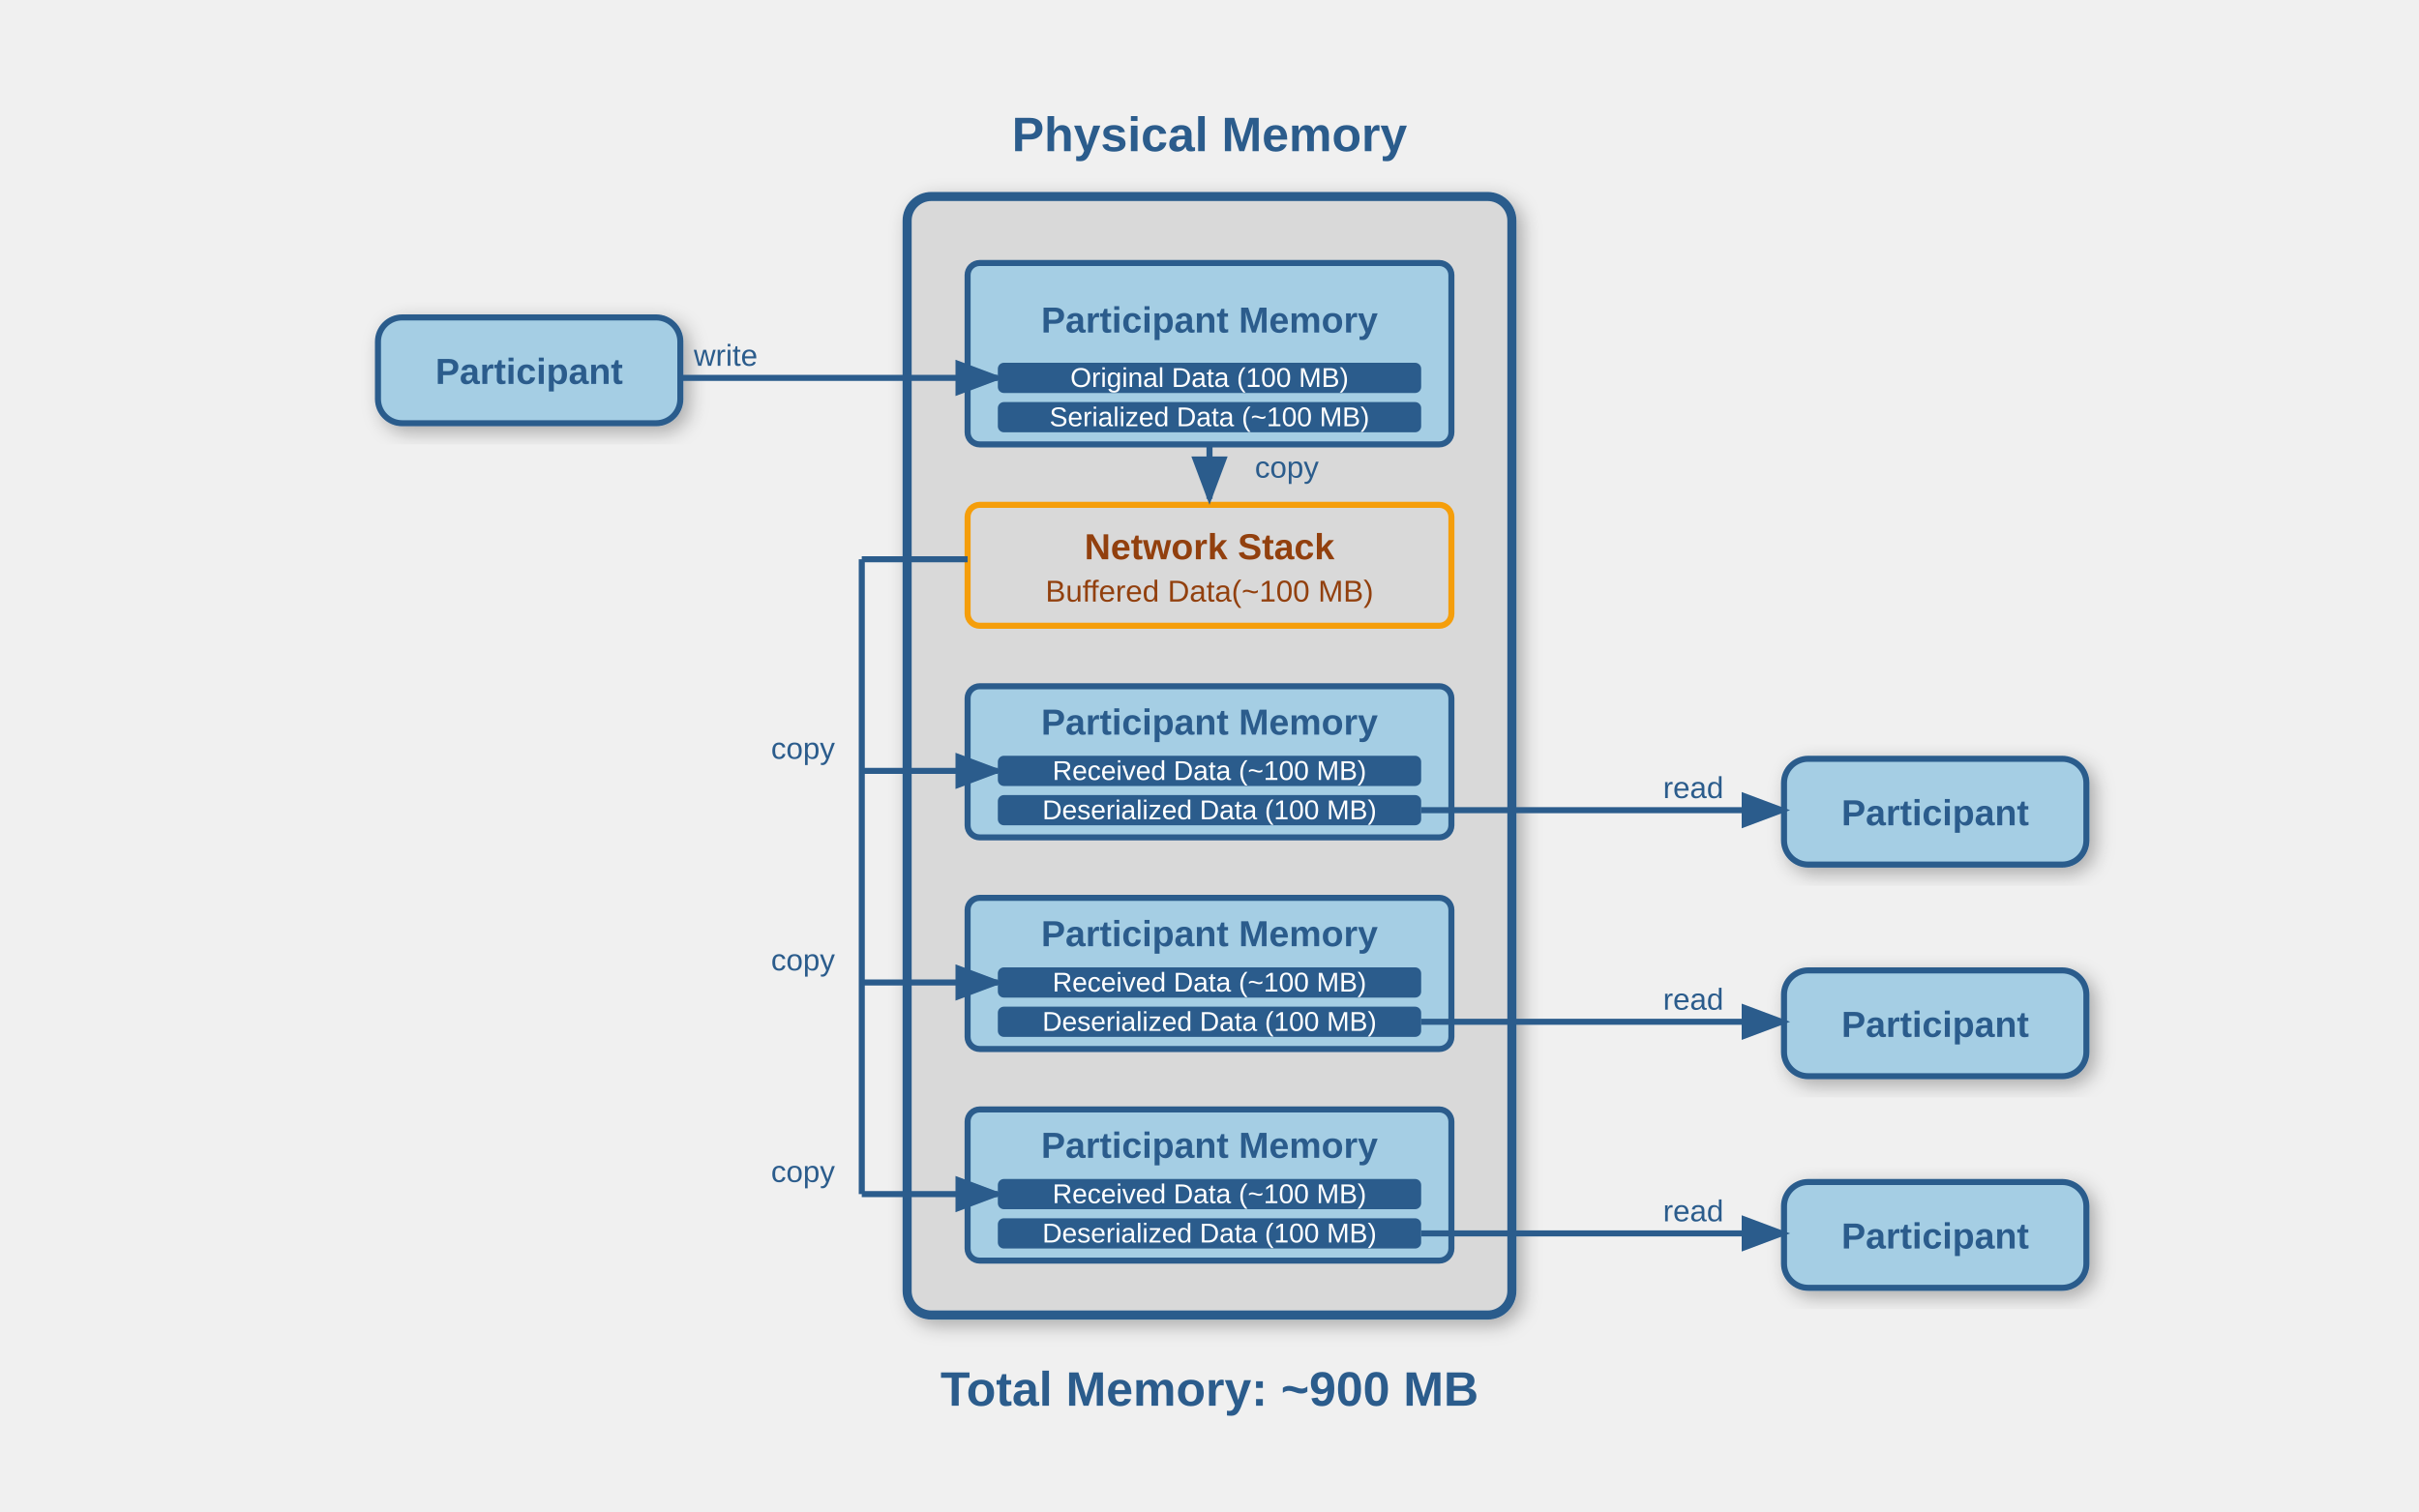
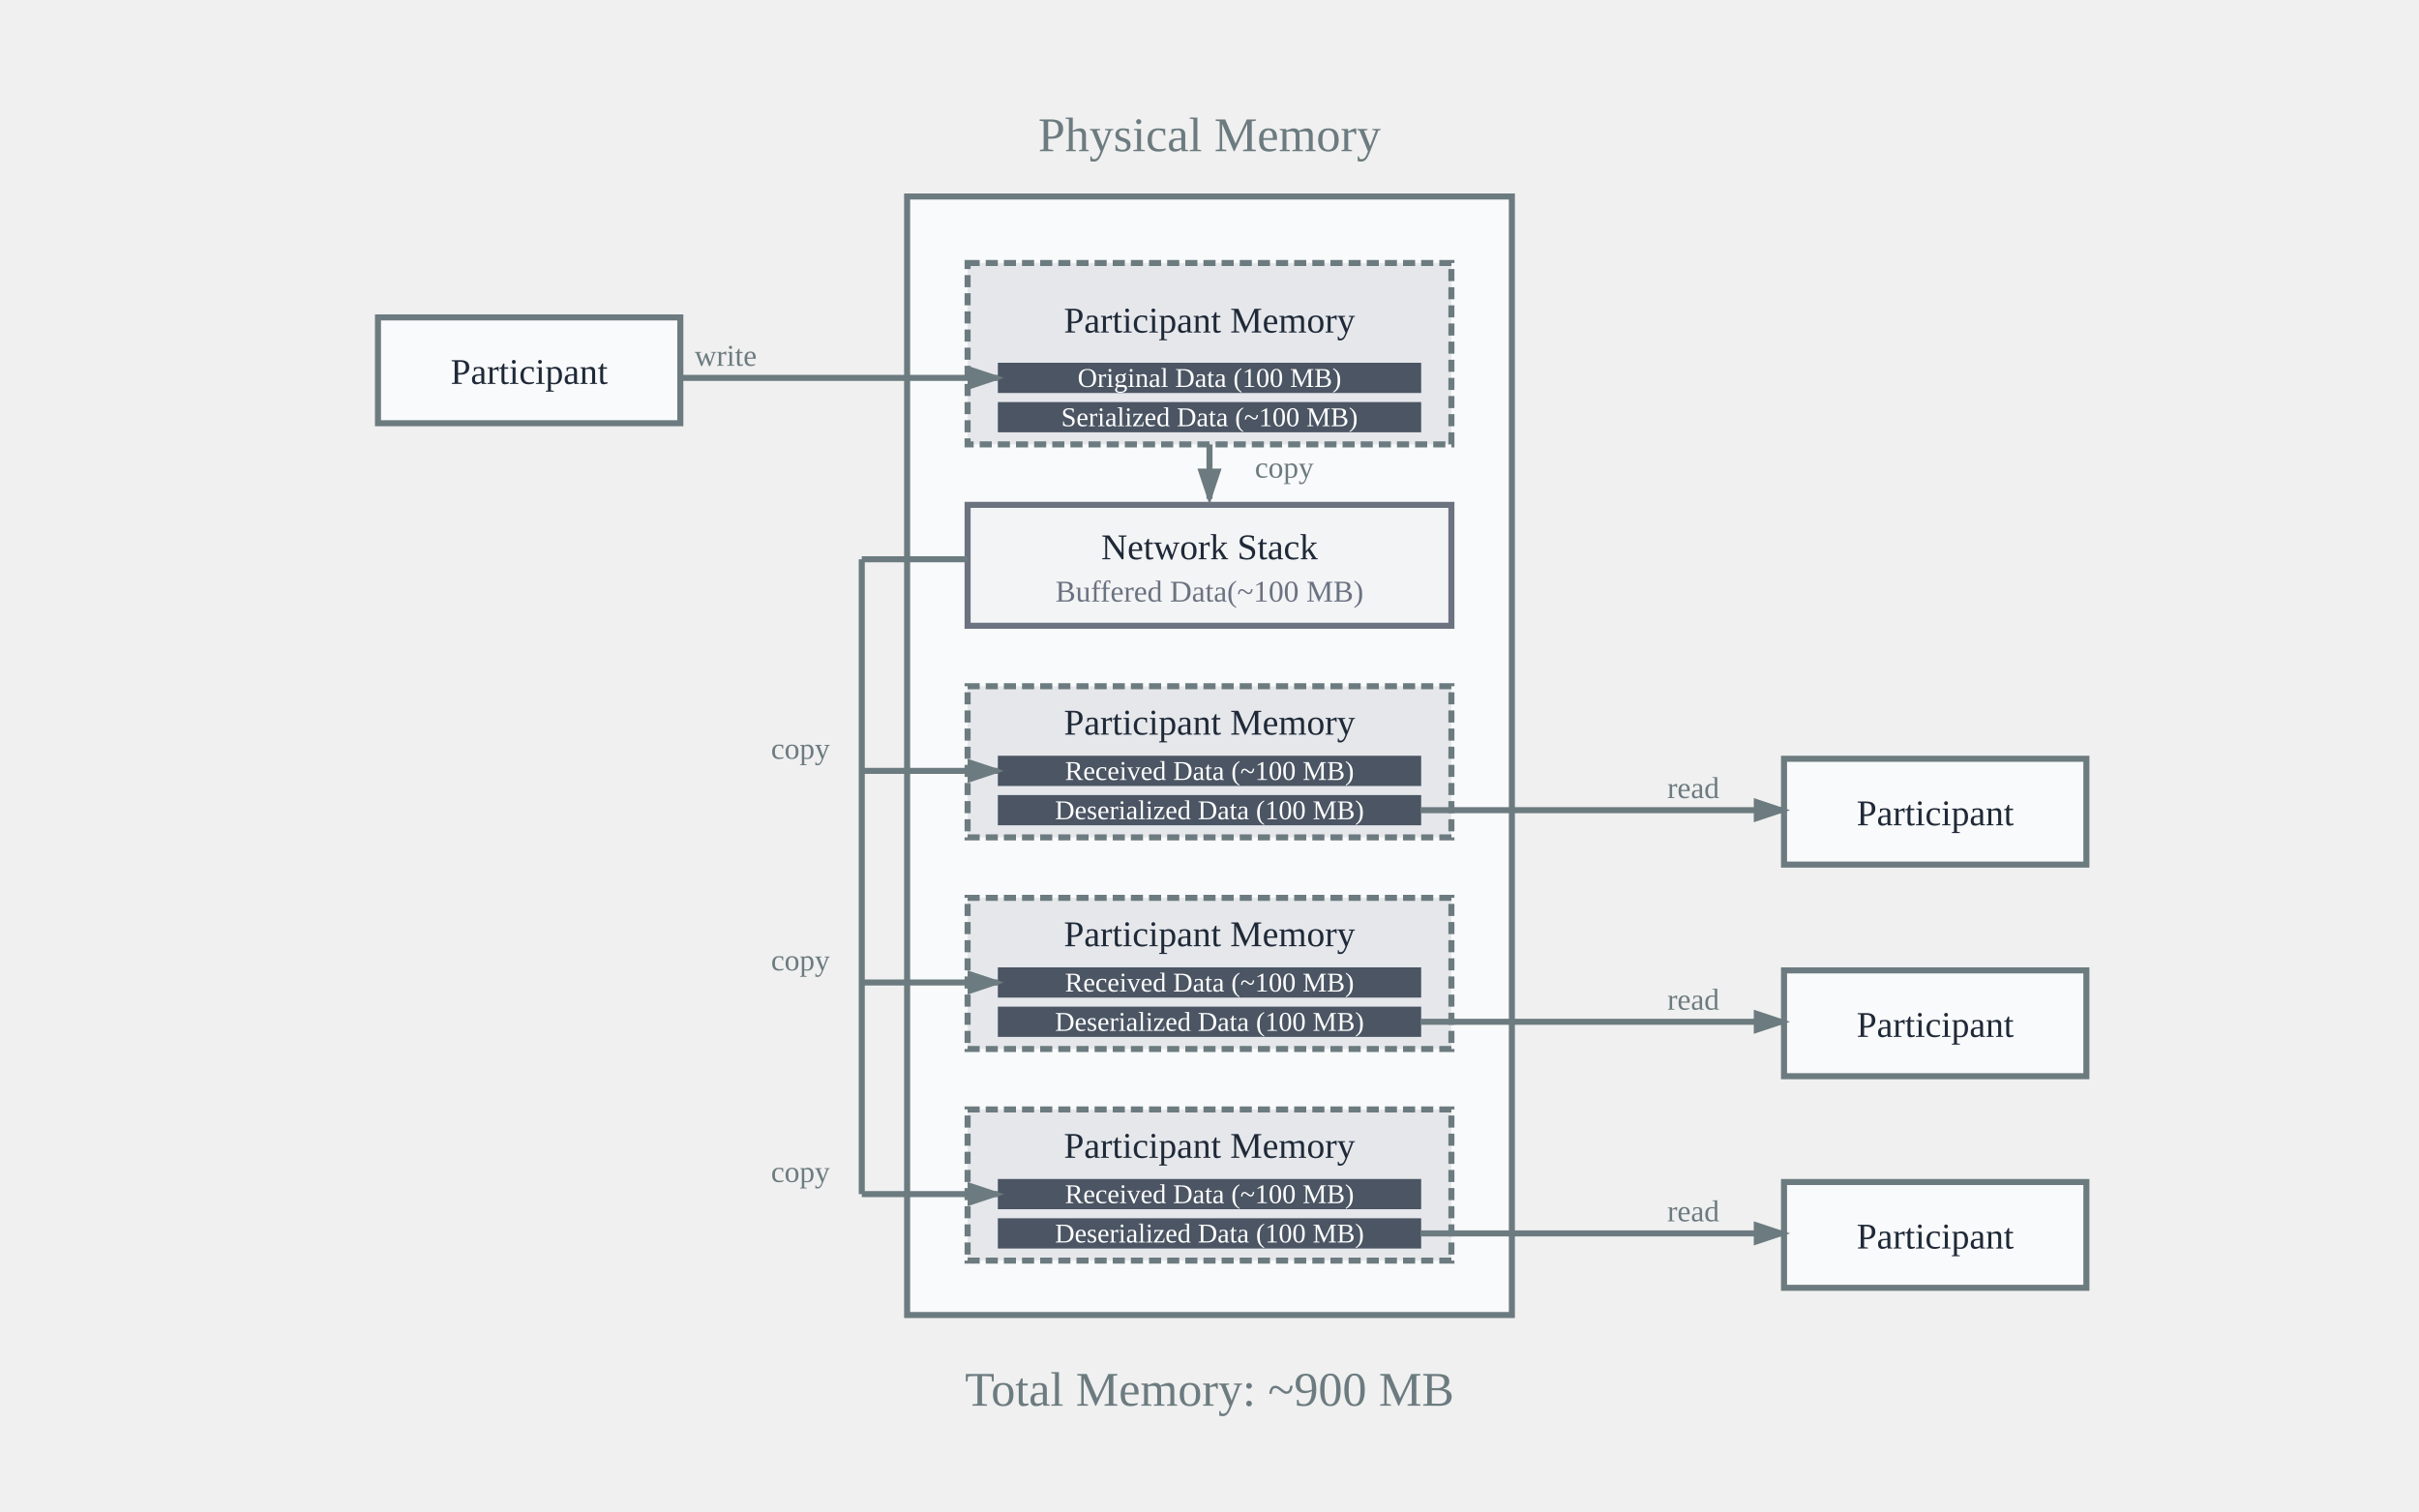
<svg xmlns="http://www.w3.org/2000/svg" viewBox="0 0 800 500">
  <defs>
-     <marker id="arrowhead" markerWidth="8" markerHeight="6" refX="7" refY="3" orient="auto">
-       <polygon points="0 0, 8 3, 0 6" fill="#2B5C8C" />
+     <marker id="arrowhead" markerWidth="6" markerHeight="4" refX="5" refY="2" orient="auto">
+       <polygon points="0 0, 6 2, 0 4" fill="#6c7b7f" />
    </marker>
-     <filter id="shadow" x="-20%" y="-20%" width="140%" height="140%">
-       <feDropShadow dx="2" dy="2" stdDeviation="3" flood-opacity="0.3" />
-     </filter>
  </defs>
  <rect width="800" height="500" fill="transparent" />
-   <rect x="300" y="65" width="200" height="370" rx="8" fill="#D9D9D9" stroke="#2B5C8C" stroke-width="3" filter="url(#shadow)" />
-   <text x="400" y="50" text-anchor="middle" font-family="Arial, sans-serif" font-size="16" font-weight="bold" fill="#2B5C8C">Physical Memory</text>
-   <rect x="320" y="87" width="160" height="60" rx="4" fill="#A5CEE4" stroke="#2B5C8C" stroke-width="2" />
-   <text x="400" y="110" text-anchor="middle" font-family="Arial, sans-serif" font-size="12" font-weight="bold" fill="#2B5C8C">Participant Memory</text>
-   <rect x="330" y="120" width="140" height="10" rx="2" fill="#2B5C8C" />
-   <text x="400" y="128" text-anchor="middle" font-family="Arial, sans-serif" font-size="9" fill="white">Original Data (100 MB)</text>
-   <rect x="330" y="133" width="140" height="10" rx="2" fill="#2B5C8C" />
-   <text x="400" y="141" text-anchor="middle" font-family="Arial, sans-serif" font-size="9" fill="white">Serialized Data (~100 MB)</text>
-   <rect x="320" y="167" width="160" height="40" rx="4" fill="none" stroke="#F59E0B" stroke-width="2" />
-   <text x="400" y="185" text-anchor="middle" font-family="Arial, sans-serif" font-size="12" font-weight="bold" fill="#92400E">Network Stack</text>
-   <text x="400" y="199" text-anchor="middle" font-family="Arial, sans-serif" font-size="10" fill="#92400E">Buffered Data(~100 MB)</text>
-   <rect x="320" y="227" width="160" height="50" rx="4" fill="#A5CEE4" stroke="#2B5C8C" stroke-width="2" />
-   <text x="400" y="243" text-anchor="middle" font-family="Arial, sans-serif" font-size="12" font-weight="bold" fill="#2B5C8C">Participant Memory</text>
-   <rect x="330" y="250" width="140" height="10" rx="2" fill="#2B5C8C" />
-   <text x="400" y="258" text-anchor="middle" font-family="Arial, sans-serif" font-size="9" fill="white">Received Data (~100 MB)</text>
-   <rect x="330" y="263" width="140" height="10" rx="2" fill="#2B5C8C" />
-   <text x="400" y="271" text-anchor="middle" font-family="Arial, sans-serif" font-size="9" fill="white">Deserialized Data (100 MB)</text>
-   <rect x="320" y="297" width="160" height="50" rx="4" fill="#A5CEE4" stroke="#2B5C8C" stroke-width="2" />
-   <text x="400" y="313" text-anchor="middle" font-family="Arial, sans-serif" font-size="12" font-weight="bold" fill="#2B5C8C">Participant Memory</text>
-   <rect x="330" y="320" width="140" height="10" rx="2" fill="#2B5C8C" />
-   <text x="400" y="328" text-anchor="middle" font-family="Arial, sans-serif" font-size="9" fill="white">Received Data (~100 MB)</text>
-   <rect x="330" y="333" width="140" height="10" rx="2" fill="#2B5C8C" />
-   <text x="400" y="341" text-anchor="middle" font-family="Arial, sans-serif" font-size="9" fill="white">Deserialized Data (100 MB)</text>
-   <rect x="320" y="367" width="160" height="50" rx="4" fill="#A5CEE4" stroke="#2B5C8C" stroke-width="2" />
-   <text x="400" y="383" text-anchor="middle" font-family="Arial, sans-serif" font-size="12" font-weight="bold" fill="#2B5C8C">Participant Memory</text>
-   <rect x="330" y="390" width="140" height="10" rx="2" fill="#2B5C8C" />
-   <text x="400" y="398" text-anchor="middle" font-family="Arial, sans-serif" font-size="9" fill="white">Received Data (~100 MB)</text>
-   <rect x="330" y="403" width="140" height="10" rx="2" fill="#2B5C8C" />
-   <text x="400" y="411" text-anchor="middle" font-family="Arial, sans-serif" font-size="9" fill="white">Deserialized Data (100 MB)</text>
-   <rect x="125" y="105" width="100" height="35" rx="8" fill="#A5CEE4" stroke="#2B5C8C" stroke-width="2" filter="url(#shadow)" />
-   <text x="175" y="127" text-anchor="middle" font-family="Arial, sans-serif" font-size="12" font-weight="bold" fill="#2B5C8C">Participant</text>
-   <rect x="590" y="251" width="100" height="35" rx="8" fill="#A5CEE4" stroke="#2B5C8C" stroke-width="2" filter="url(#shadow)" />
-   <text x="640" y="273" text-anchor="middle" font-family="Arial, sans-serif" font-size="12" font-weight="bold" fill="#2B5C8C">Participant</text>
-   <rect x="590" y="321" width="100" height="35" rx="8" fill="#A5CEE4" stroke="#2B5C8C" stroke-width="2" filter="url(#shadow)" />
-   <text x="640" y="343" text-anchor="middle" font-family="Arial, sans-serif" font-size="12" font-weight="bold" fill="#2B5C8C">Participant</text>
-   <rect x="590" y="391" width="100" height="35" rx="8" fill="#A5CEE4" stroke="#2B5C8C" stroke-width="2" filter="url(#shadow)" />
-   <text x="640" y="413" text-anchor="middle" font-family="Arial, sans-serif" font-size="12" font-weight="bold" fill="#2B5C8C">Participant</text>
-   <line x1="225" y1="125" x2="330" y2="125" stroke="#2B5C8C" stroke-width="2" marker-end="url(#arrowhead)" />
-   <text x="240" y="121" text-anchor="middle" font-family="Arial, sans-serif" font-size="10" fill="#2B5C8C">write</text>
-   <line x1="400" y1="147" x2="400" y2="165" stroke="#2B5C8C" stroke-width="2" marker-end="url(#arrowhead)" />
-   <text x="415" y="158" font-family="Arial, sans-serif" font-size="10" fill="#2B5C8C">copy</text>
-   <line x1="320" y1="185" x2="285" y2="185" stroke="#2B5C8C" stroke-width="2" />
-   <line x1="285" y1="185" x2="285" y2="395" stroke="#2B5C8C" stroke-width="2" />
-   <line x1="285" y1="255" x2="330" y2="255" stroke="#2B5C8C" stroke-width="2" marker-end="url(#arrowhead)" />
-   <text x="255" y="251" font-family="Arial, sans-serif" font-size="10" fill="#2B5C8C">copy</text>
-   <line x1="285" y1="325" x2="330" y2="325" stroke="#2B5C8C" stroke-width="2" marker-end="url(#arrowhead)" />
-   <text x="255" y="321" font-family="Arial, sans-serif" font-size="10" fill="#2B5C8C">copy</text>
-   <line x1="285" y1="395" x2="330" y2="395" stroke="#2B5C8C" stroke-width="2" marker-end="url(#arrowhead)" />
-   <text x="255" y="391" font-family="Arial, sans-serif" font-size="10" fill="#2B5C8C">copy</text>
-   <line x1="470" y1="268" x2="590" y2="268" stroke="#2B5C8C" stroke-width="2" marker-end="url(#arrowhead)" />
-   <text x="560" y="264" text-anchor="middle" font-family="Arial, sans-serif" font-size="10" fill="#2B5C8C">read</text>
-   <line x1="470" y1="338" x2="590" y2="338" stroke="#2B5C8C" stroke-width="2" marker-end="url(#arrowhead)" />
-   <text x="560" y="334" text-anchor="middle" font-family="Arial, sans-serif" font-size="10" fill="#2B5C8C">read</text>
-   <line x1="470" y1="408" x2="590" y2="408" stroke="#2B5C8C" stroke-width="2" marker-end="url(#arrowhead)" />
-   <text x="560" y="404" text-anchor="middle" font-family="Arial, sans-serif" font-size="10" fill="#2B5C8C">read</text>
-   <text x="400" y="465" text-anchor="middle" font-family="Arial, sans-serif" font-size="16" font-weight="bold" fill="#2B5C8C">Total Memory: ~900 MB</text>
+   <rect x="300" y="65" width="200" height="370" fill="#f9fafb" stroke="#6c7b7f" stroke-width="2" />
+   <text x="400" y="50" text-anchor="middle" font-size="16" font-weight="normal" fill="#6c7b7f">Physical Memory</text>
+   <rect x="320" y="87" width="160" height="60" fill="#e5e7eb" stroke="#6c7b7f" stroke-width="2" stroke-dasharray="4,2" />
+   <text x="400" y="110" text-anchor="middle" font-size="12" font-weight="normal" fill="#1f2937">Participant Memory</text>
+   <rect x="330" y="120" width="140" height="10" fill="#4b5563" />
+   <text x="400" y="128" text-anchor="middle" font-size="9" fill="white">Original Data (100 MB)</text>
+   <rect x="330" y="133" width="140" height="10" fill="#4b5563" />
+   <text x="400" y="141" text-anchor="middle" font-size="9" fill="white">Serialized Data (~100 MB)</text>
+   <rect x="320" y="167" width="160" height="40" fill="#f3f4f6" stroke="#6b7280" stroke-width="2" />
+   <text x="400" y="185" text-anchor="middle" font-size="12" font-weight="normal" fill="#1f2937">Network Stack</text>
+   <text x="400" y="199" text-anchor="middle" font-size="10" fill="#6b7280">Buffered Data(~100 MB)</text>
+   <rect x="320" y="227" width="160" height="50" fill="#e5e7eb" stroke="#6c7b7f" stroke-width="2" stroke-dasharray="4,2" />
+   <text x="400" y="243" text-anchor="middle" font-size="12" font-weight="normal" fill="#1f2937">Participant Memory</text>
+   <rect x="330" y="250" width="140" height="10" fill="#4b5563" />
+   <text x="400" y="258" text-anchor="middle" font-size="9" fill="white">Received Data (~100 MB)</text>
+   <rect x="330" y="263" width="140" height="10" fill="#4b5563" />
+   <text x="400" y="271" text-anchor="middle" font-size="9" fill="white">Deserialized Data (100 MB)</text>
+   <rect x="320" y="297" width="160" height="50" fill="#e5e7eb" stroke="#6c7b7f" stroke-width="2" stroke-dasharray="4,2" />
+   <text x="400" y="313" text-anchor="middle" font-size="12" font-weight="normal" fill="#1f2937">Participant Memory</text>
+   <rect x="330" y="320" width="140" height="10" fill="#4b5563" />
+   <text x="400" y="328" text-anchor="middle" font-size="9" fill="white">Received Data (~100 MB)</text>
+   <rect x="330" y="333" width="140" height="10" fill="#4b5563" />
+   <text x="400" y="341" text-anchor="middle" font-size="9" fill="white">Deserialized Data (100 MB)</text>
+   <rect x="320" y="367" width="160" height="50" fill="#e5e7eb" stroke="#6c7b7f" stroke-width="2" stroke-dasharray="4,2" />
+   <text x="400" y="383" text-anchor="middle" font-size="12" font-weight="normal" fill="#1f2937">Participant Memory</text>
+   <rect x="330" y="390" width="140" height="10" fill="#4b5563" />
+   <text x="400" y="398" text-anchor="middle" font-size="9" fill="white">Received Data (~100 MB)</text>
+   <rect x="330" y="403" width="140" height="10" fill="#4b5563" />
+   <text x="400" y="411" text-anchor="middle" font-size="9" fill="white">Deserialized Data (100 MB)</text>
+   <rect x="125" y="105" width="100" height="35" fill="#f9fafb" stroke="#6c7b7f" stroke-width="2" />
+   <text x="175" y="127" text-anchor="middle" font-size="12" font-weight="normal" fill="#1f2937">Participant</text>
+   <rect x="590" y="251" width="100" height="35" fill="#f9fafb" stroke="#6c7b7f" stroke-width="2" />
+   <text x="640" y="273" text-anchor="middle" font-size="12" font-weight="normal" fill="#1f2937">Participant</text>
+   <rect x="590" y="321" width="100" height="35" fill="#f9fafb" stroke="#6c7b7f" stroke-width="2" />
+   <text x="640" y="343" text-anchor="middle" font-size="12" font-weight="normal" fill="#1f2937">Participant</text>
+   <rect x="590" y="391" width="100" height="35" fill="#f9fafb" stroke="#6c7b7f" stroke-width="2" />
+   <text x="640" y="413" text-anchor="middle" font-size="12" font-weight="normal" fill="#1f2937">Participant</text>
+   <line x1="225" y1="125" x2="330" y2="125" stroke="#6c7b7f" stroke-width="2" marker-end="url(#arrowhead)" />
+   <text x="240" y="121" text-anchor="middle" font-size="10" fill="#6c7b7f">write</text>
+   <line x1="400" y1="147" x2="400" y2="165" stroke="#6c7b7f" stroke-width="2" marker-end="url(#arrowhead)" />
+   <text x="415" y="158" font-size="10" fill="#6c7b7f">copy</text>
+   <line x1="320" y1="185" x2="285" y2="185" stroke="#6c7b7f" stroke-width="2" />
+   <line x1="285" y1="185" x2="285" y2="395" stroke="#6c7b7f" stroke-width="2" />
+   <line x1="285" y1="255" x2="330" y2="255" stroke="#6c7b7f" stroke-width="2" marker-end="url(#arrowhead)" />
+   <text x="255" y="251" font-size="10" fill="#6c7b7f">copy</text>
+   <line x1="285" y1="325" x2="330" y2="325" stroke="#6c7b7f" stroke-width="2" marker-end="url(#arrowhead)" />
+   <text x="255" y="321" font-size="10" fill="#6c7b7f">copy</text>
+   <line x1="285" y1="395" x2="330" y2="395" stroke="#6c7b7f" stroke-width="2" marker-end="url(#arrowhead)" />
+   <text x="255" y="391" font-size="10" fill="#6c7b7f">copy</text>
+   <line x1="470" y1="268" x2="590" y2="268" stroke="#6c7b7f" stroke-width="2" marker-end="url(#arrowhead)" />
+   <text x="560" y="264" text-anchor="middle" font-size="10" fill="#6c7b7f">read</text>
+   <line x1="470" y1="338" x2="590" y2="338" stroke="#6c7b7f" stroke-width="2" marker-end="url(#arrowhead)" />
+   <text x="560" y="334" text-anchor="middle" font-size="10" fill="#6c7b7f">read</text>
+   <line x1="470" y1="408" x2="590" y2="408" stroke="#6c7b7f" stroke-width="2" marker-end="url(#arrowhead)" />
+   <text x="560" y="404" text-anchor="middle" font-size="10" fill="#6c7b7f">read</text>
+   <text x="400" y="465" text-anchor="middle" font-size="16" font-weight="normal" fill="#6c7b7f">Total Memory: ~900 MB</text>
</svg>
